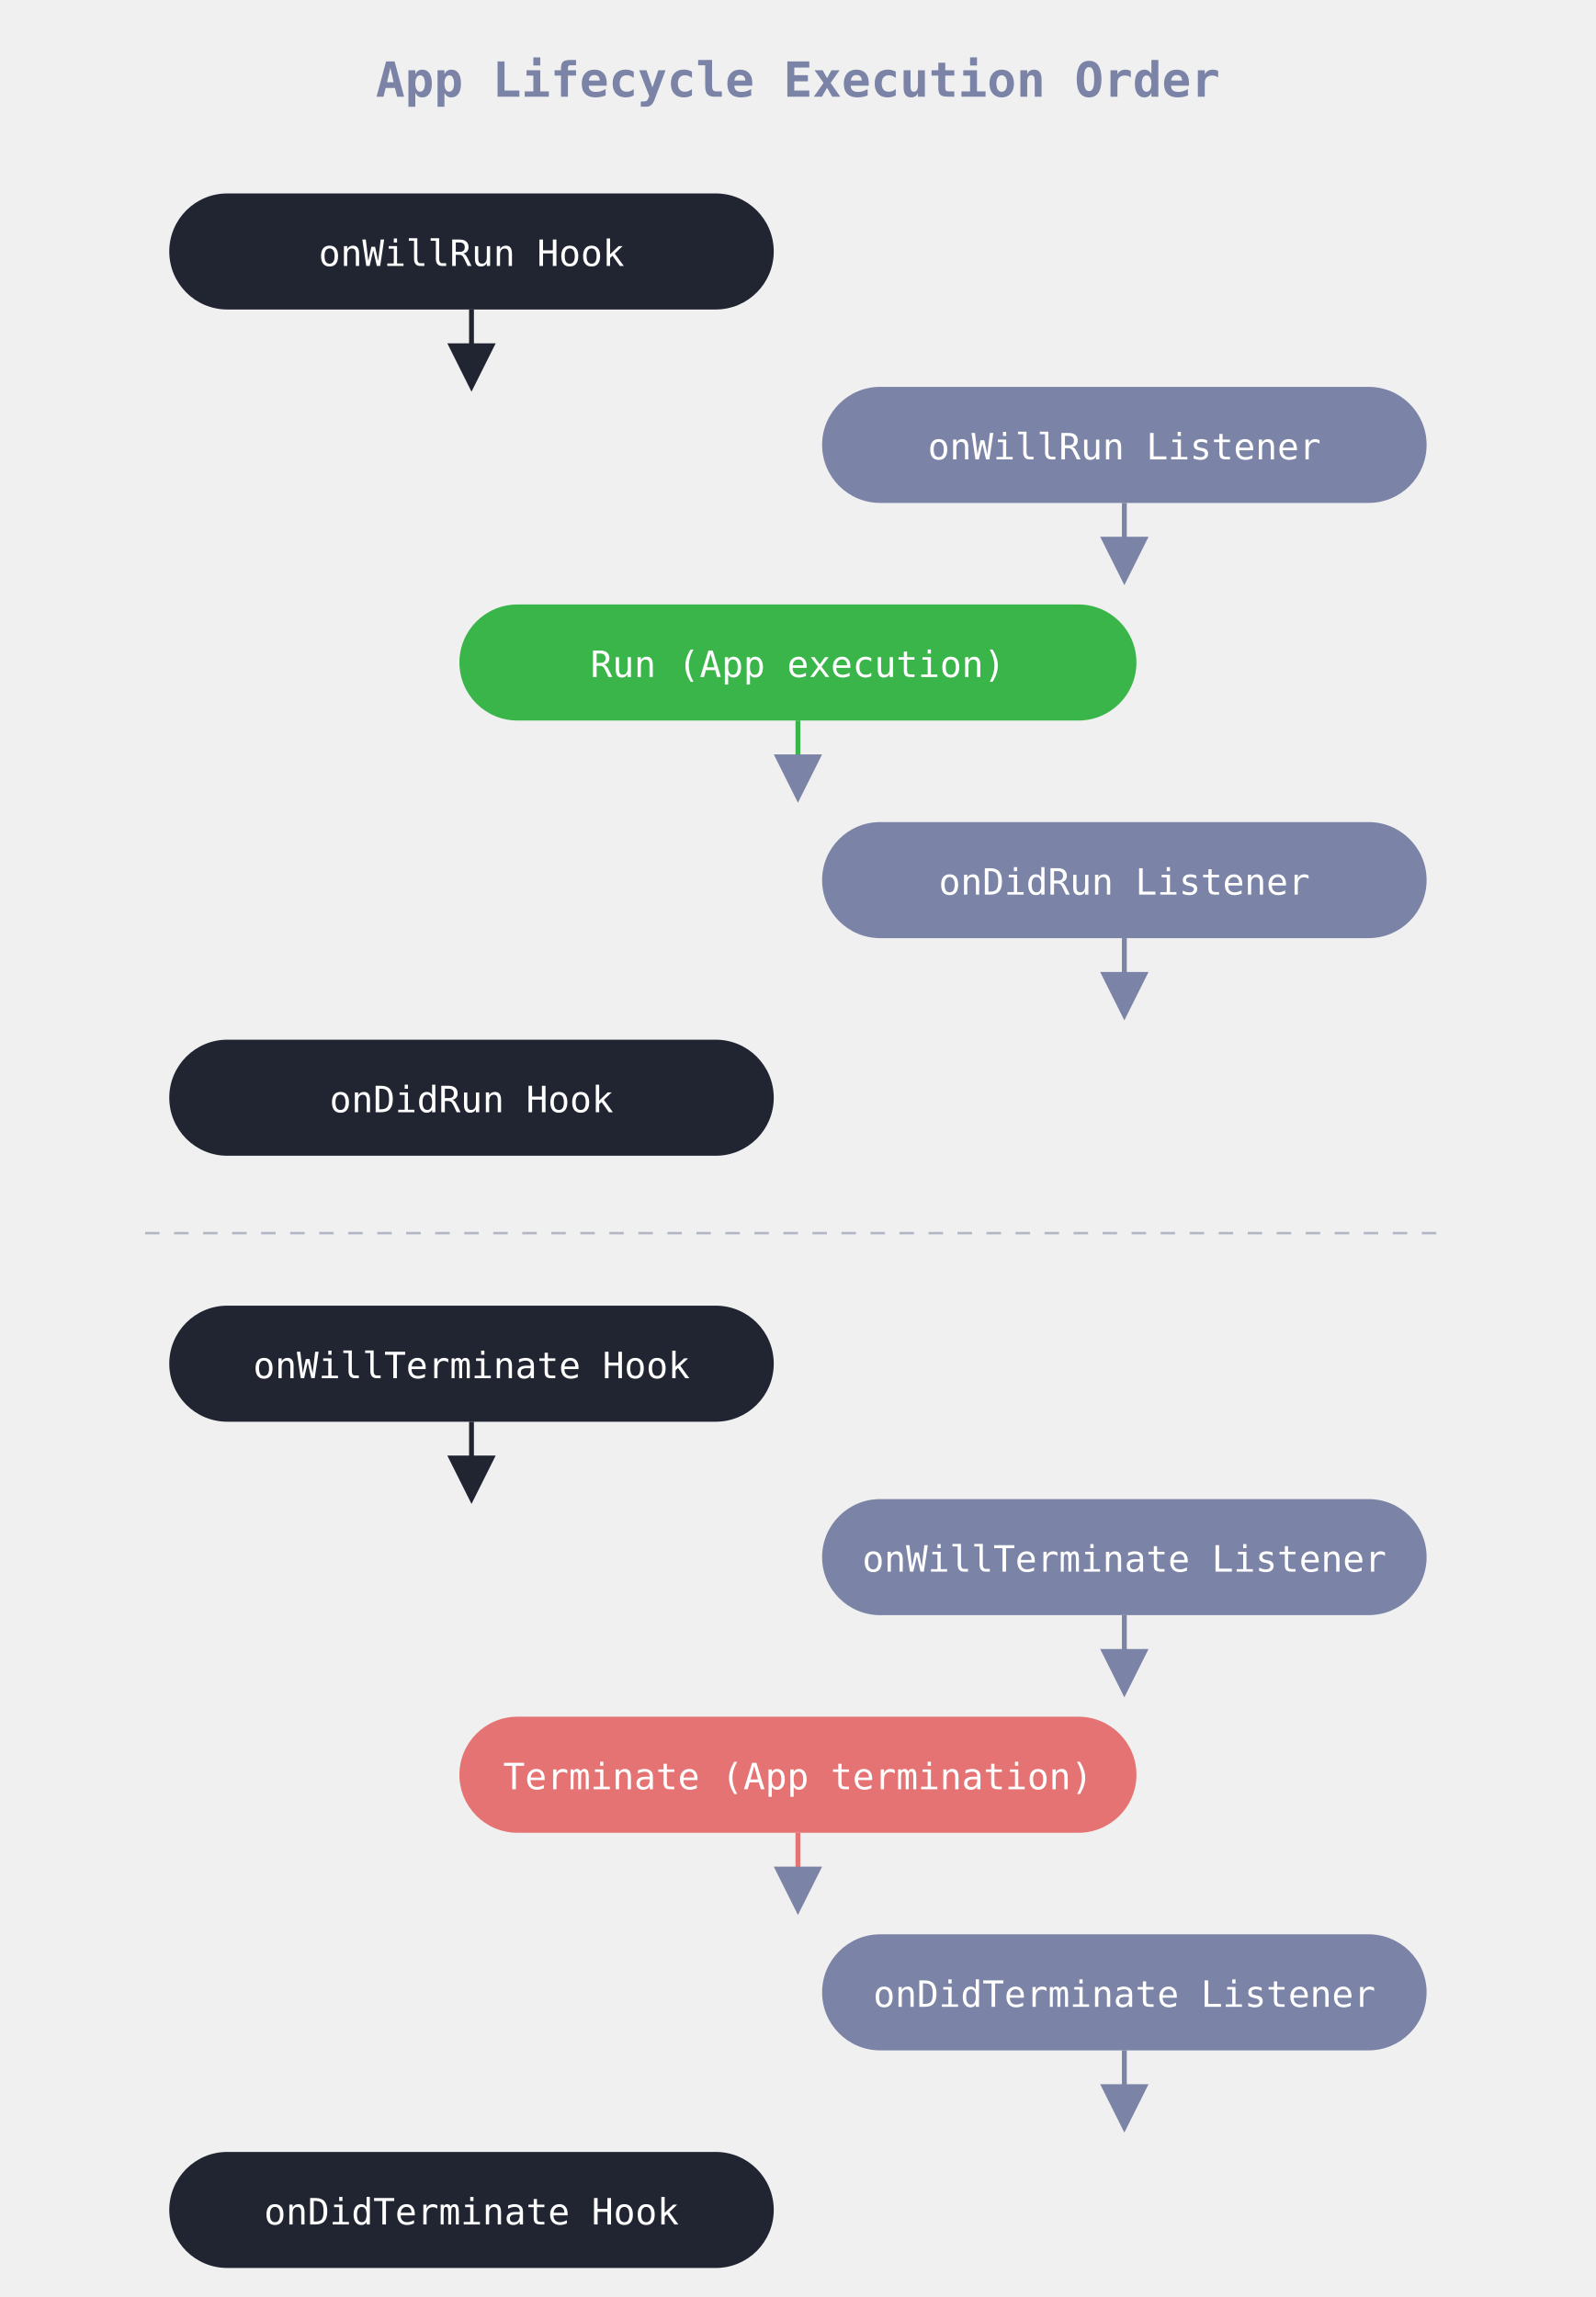
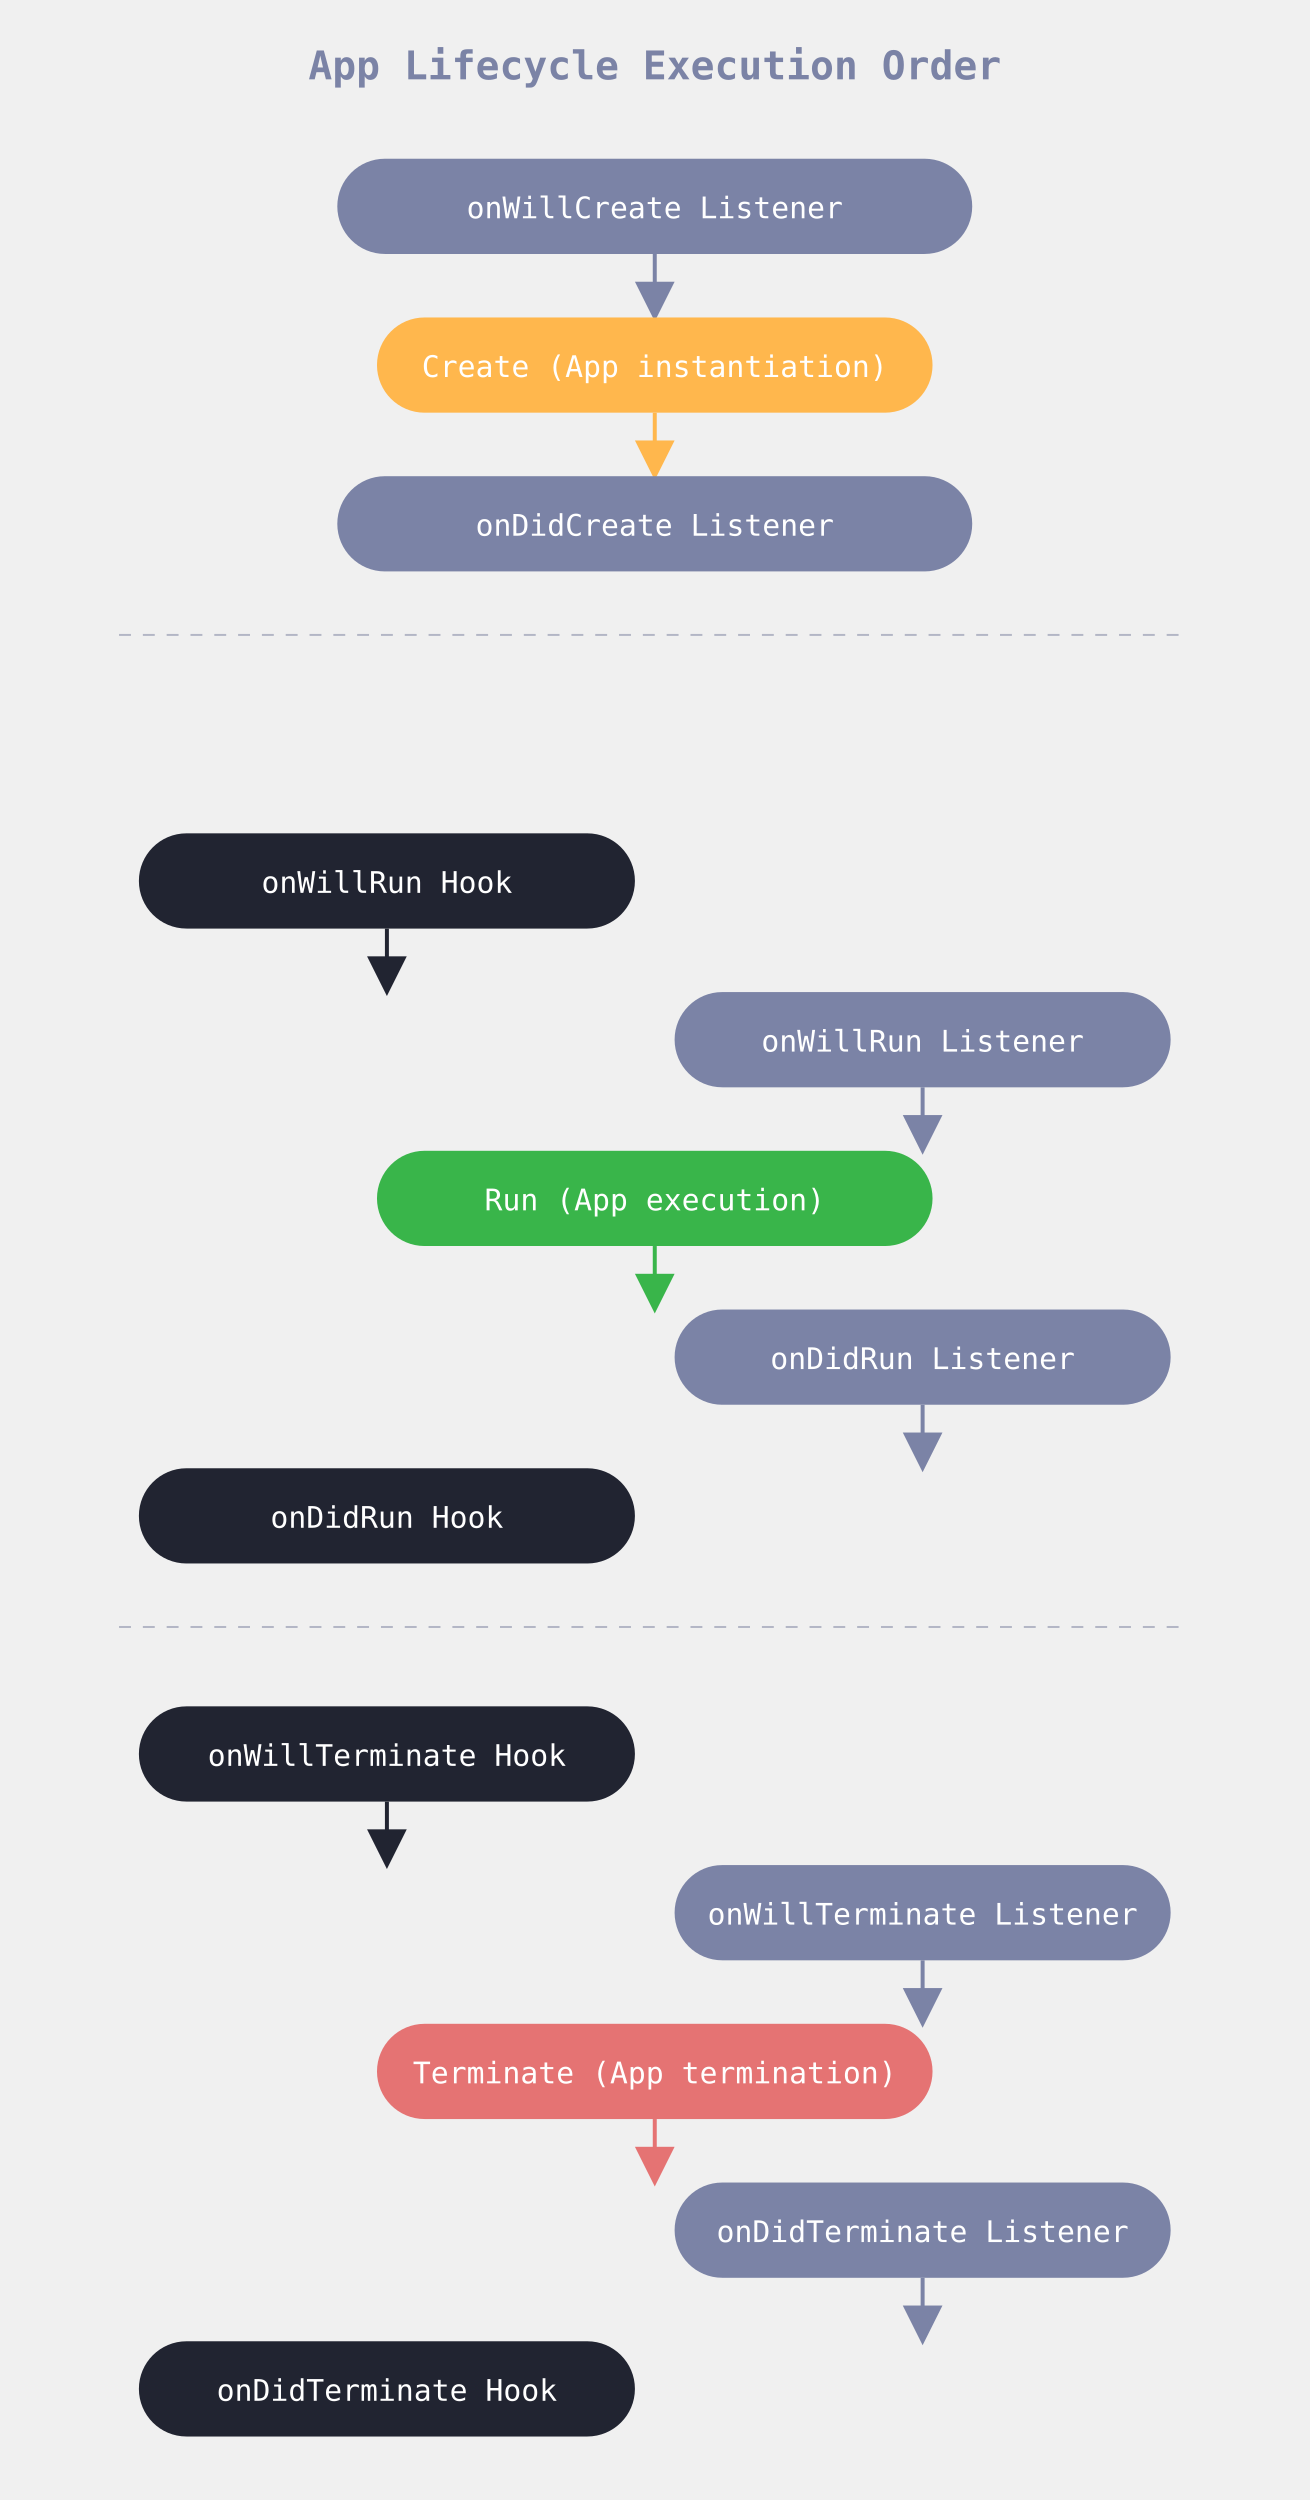
- <svg xmlns="http://www.w3.org/2000/svg" width="660" height="950" font-family="SFMono-Regular, monospace" font-size="15">
-   <defs>
-     <marker id="arrow" markerWidth="10" markerHeight="10" refX="8" refY="5" orient="auto" markerUnits="strokeWidth">
-       <path d="M0,0 L10,5 L0,10 Z" fill="#7b83a6" />
-     </marker>
-     <marker id="arrow-dark" markerWidth="10" markerHeight="10" refX="8" refY="5" orient="auto" markerUnits="strokeWidth">
-       <path d="M0,0 L10,5 L0,10 Z" fill="#212431" />
-     </marker>
-   </defs>
-   <text x="330" y="40" font-weight="bold" font-size="20" fill="#7b83a6" text-anchor="middle">App Lifecycle Execution Order</text>
-   <rect x="70" y="80" width="250" height="48" rx="24" ry="24" fill="#212431" />
-   <text x="195" y="110" fill="#fff" text-anchor="middle">onWillRun Hook</text>
-   <line x1="195" y1="128" x2="195" y2="158" stroke="#212431" stroke-width="2" marker-end="url(#arrow-dark)" />
-   <rect x="340" y="160" width="250" height="48" rx="24" ry="24" fill="#7b83a6" />
-   <text x="465" y="190" fill="#fff" text-anchor="middle">onWillRun Listener</text>
-   <line x1="465" y1="208" x2="465" y2="238" stroke="#7b83a6" stroke-width="2" marker-end="url(#arrow)" />
-   <rect x="190" y="250" width="280" height="48" rx="24" ry="24" fill="#39b54a" />
-   <text x="330" y="280" fill="#fff" text-anchor="middle">Run (App execution)</text>
-   <line x1="330" y1="298" x2="330" y2="328" stroke="#39b54a" stroke-width="2" marker-end="url(#arrow)" />
-   <rect x="340" y="340" width="250" height="48" rx="24" ry="24" fill="#7b83a6" />
-   <text x="465" y="370" fill="#fff" text-anchor="middle">onDidRun Listener</text>
-   <line x1="465" y1="388" x2="465" y2="418" stroke="#7b83a6" stroke-width="2" marker-end="url(#arrow)" />
-   <rect x="70" y="430" width="250" height="48" rx="24" ry="24" fill="#212431" />
-   <text x="195" y="460" fill="#fff" text-anchor="middle">onDidRun Hook</text>
-   <line x1="60" y1="510" x2="600" y2="510" stroke="#b3b6c5" stroke-dasharray="6,6" />
-   <rect x="70" y="540" width="250" height="48" rx="24" ry="24" fill="#212431" />
-   <text x="195" y="570" fill="#fff" text-anchor="middle">onWillTerminate Hook</text>
-   <line x1="195" y1="588" x2="195" y2="618" stroke="#212431" stroke-width="2" marker-end="url(#arrow-dark)" />
-   <rect x="340" y="620" width="250" height="48" rx="24" ry="24" fill="#7b83a6" />
-   <text x="465" y="650" fill="#fff" text-anchor="middle">onWillTerminate Listener</text>
-   <line x1="465" y1="668" x2="465" y2="698" stroke="#7b83a6" stroke-width="2" marker-end="url(#arrow)" />
-   <rect x="190" y="710" width="280" height="48" rx="24" ry="24" fill="#e57373" />
-   <text x="330" y="740" fill="#fff" text-anchor="middle">Terminate (App termination)</text>
-   <line x1="330" y1="758" x2="330" y2="788" stroke="#e57373" stroke-width="2" marker-end="url(#arrow)" />
-   <rect x="340" y="800" width="250" height="48" rx="24" ry="24" fill="#7b83a6" />
-   <text x="465" y="830" fill="#fff" text-anchor="middle">onDidTerminate Listener</text>
-   <line x1="465" y1="848" x2="465" y2="878" stroke="#7b83a6" stroke-width="2" marker-end="url(#arrow)" />
-   <rect x="70" y="890" width="250" height="48" rx="24" ry="24" fill="#212431" />
-   <text x="195" y="920" fill="#fff" text-anchor="middle">onDidTerminate Hook</text>
+ <svg xmlns="http://www.w3.org/2000/svg" font-family="SFMono-Regular, monospace" font-size="15" height="1260" width="660">
+   <marker id="a" markerHeight="10" markerUnits="strokeWidth" markerWidth="10" orient="auto" refX="8" refY="5">
+     <path d="m0 0 10 5-10 5z" fill="#7b83a6" />
+   </marker>
+   <marker id="b" markerHeight="10" markerUnits="strokeWidth" markerWidth="10" orient="auto" refX="8" refY="5">
+     <path d="m0 0 10 5-10 5z" fill="#212431" />
+   </marker>
+   <marker id="c" markerHeight="10" markerUnits="strokeWidth" markerWidth="10" orient="auto" refX="8" refY="5">
+     <path d="m0 0 10 5-10 5z" fill="#ffb74d" />
+   </marker>
+   <marker id="d" markerHeight="10" markerUnits="strokeWidth" markerWidth="10" orient="auto" refX="8" refY="5">
+     <path d="m0 0 10 5-10 5z" fill="#39b54a" />
+   </marker>
+   <marker id="e" markerHeight="10" markerUnits="strokeWidth" markerWidth="10" orient="auto" refX="8" refY="5">
+     <path d="m0 0 10 5-10 5z" fill="#e57373" />
+   </marker>
+   <text fill="#7b83a6" font-size="20" font-weight="bold" text-anchor="middle" x="330" y="40">App Lifecycle Execution Order</text>
+   <rect fill="#7b83a6" height="48" rx="24" width="320" x="170" y="80" />
+   <text fill="#fff" text-anchor="middle" x="330" y="110">onWillCreate Listener</text>
+   <path d="m330 128v30" marker-end="url(#a)" stroke="#7b83a6" stroke-width="2" />
+   <rect fill="#ffb74d" height="48" rx="24" width="280" x="190" y="160" />
+   <text fill="#fff" text-anchor="middle" x="330" y="190">Create (App instantiation)</text>
+   <path d="m330 208v30" marker-end="url(#c)" stroke="#ffb74d" stroke-width="2" />
+   <rect fill="#7b83a6" height="48" rx="24" width="320" x="170" y="240" />
+   <text fill="#fff" text-anchor="middle" x="330" y="270">onDidCreate Listener</text>
+   <path d="m60 320h540" stroke="#b3b6c5" stroke-dasharray="6 6" />
+   <rect fill="#212431" height="48" rx="24" width="250" x="70" y="420" />
+   <text fill="#fff" text-anchor="middle" x="195" y="450">onWillRun Hook</text>
+   <path d="m195 468v30" marker-end="url(#b)" stroke="#212431" stroke-width="2" />
+   <rect fill="#7b83a6" height="48" rx="24" width="250" x="340" y="500" />
+   <text fill="#fff" text-anchor="middle" x="465" y="530">onWillRun Listener</text>
+   <path d="m465 548v30" marker-end="url(#a)" stroke="#7b83a6" stroke-width="2" />
+   <rect fill="#39b54a" height="48" rx="24" width="280" x="190" y="580" />
+   <text fill="#fff" text-anchor="middle" x="330" y="610">Run (App execution)</text>
+   <path d="m330 628v30" marker-end="url(#d)" stroke="#39b54a" stroke-width="2" />
+   <rect fill="#7b83a6" height="48" rx="24" width="250" x="340" y="660" />
+   <text fill="#fff" text-anchor="middle" x="465" y="690">onDidRun Listener</text>
+   <path d="m465 708v30" marker-end="url(#a)" stroke="#7b83a6" stroke-width="2" />
+   <rect fill="#212431" height="48" rx="24" width="250" x="70" y="740" />
+   <text fill="#fff" text-anchor="middle" x="195" y="770">onDidRun Hook</text>
+   <path d="m60 820h540" stroke="#b3b6c5" stroke-dasharray="6 6" />
+   <rect fill="#212431" height="48" rx="24" width="250" x="70" y="860" />
+   <text fill="#fff" text-anchor="middle" x="195" y="890">onWillTerminate Hook</text>
+   <path d="m195 908v30" marker-end="url(#b)" stroke="#212431" stroke-width="2" />
+   <rect fill="#7b83a6" height="48" rx="24" width="250" x="340" y="940" />
+   <text fill="#fff" text-anchor="middle" x="465" y="970">onWillTerminate Listener</text>
+   <path d="m465 988v30" marker-end="url(#a)" stroke="#7b83a6" stroke-width="2" />
+   <rect fill="#e57373" height="48" rx="24" width="280" x="190" y="1020" />
+   <text fill="#fff" text-anchor="middle" x="330" y="1050">Terminate (App termination)</text>
+   <path d="m330 1068v30" marker-end="url(#e)" stroke="#e57373" stroke-width="2" />
+   <rect fill="#7b83a6" height="48" rx="24" width="250" x="340" y="1100" />
+   <text fill="#fff" text-anchor="middle" x="465" y="1130">onDidTerminate Listener</text>
+   <path d="m465 1148v30" marker-end="url(#a)" stroke="#7b83a6" stroke-width="2" />
+   <rect fill="#212431" height="48" rx="24" width="250" x="70" y="1180" />
+   <text fill="#fff" text-anchor="middle" x="195" y="1210">onDidTerminate Hook</text>
</svg>
